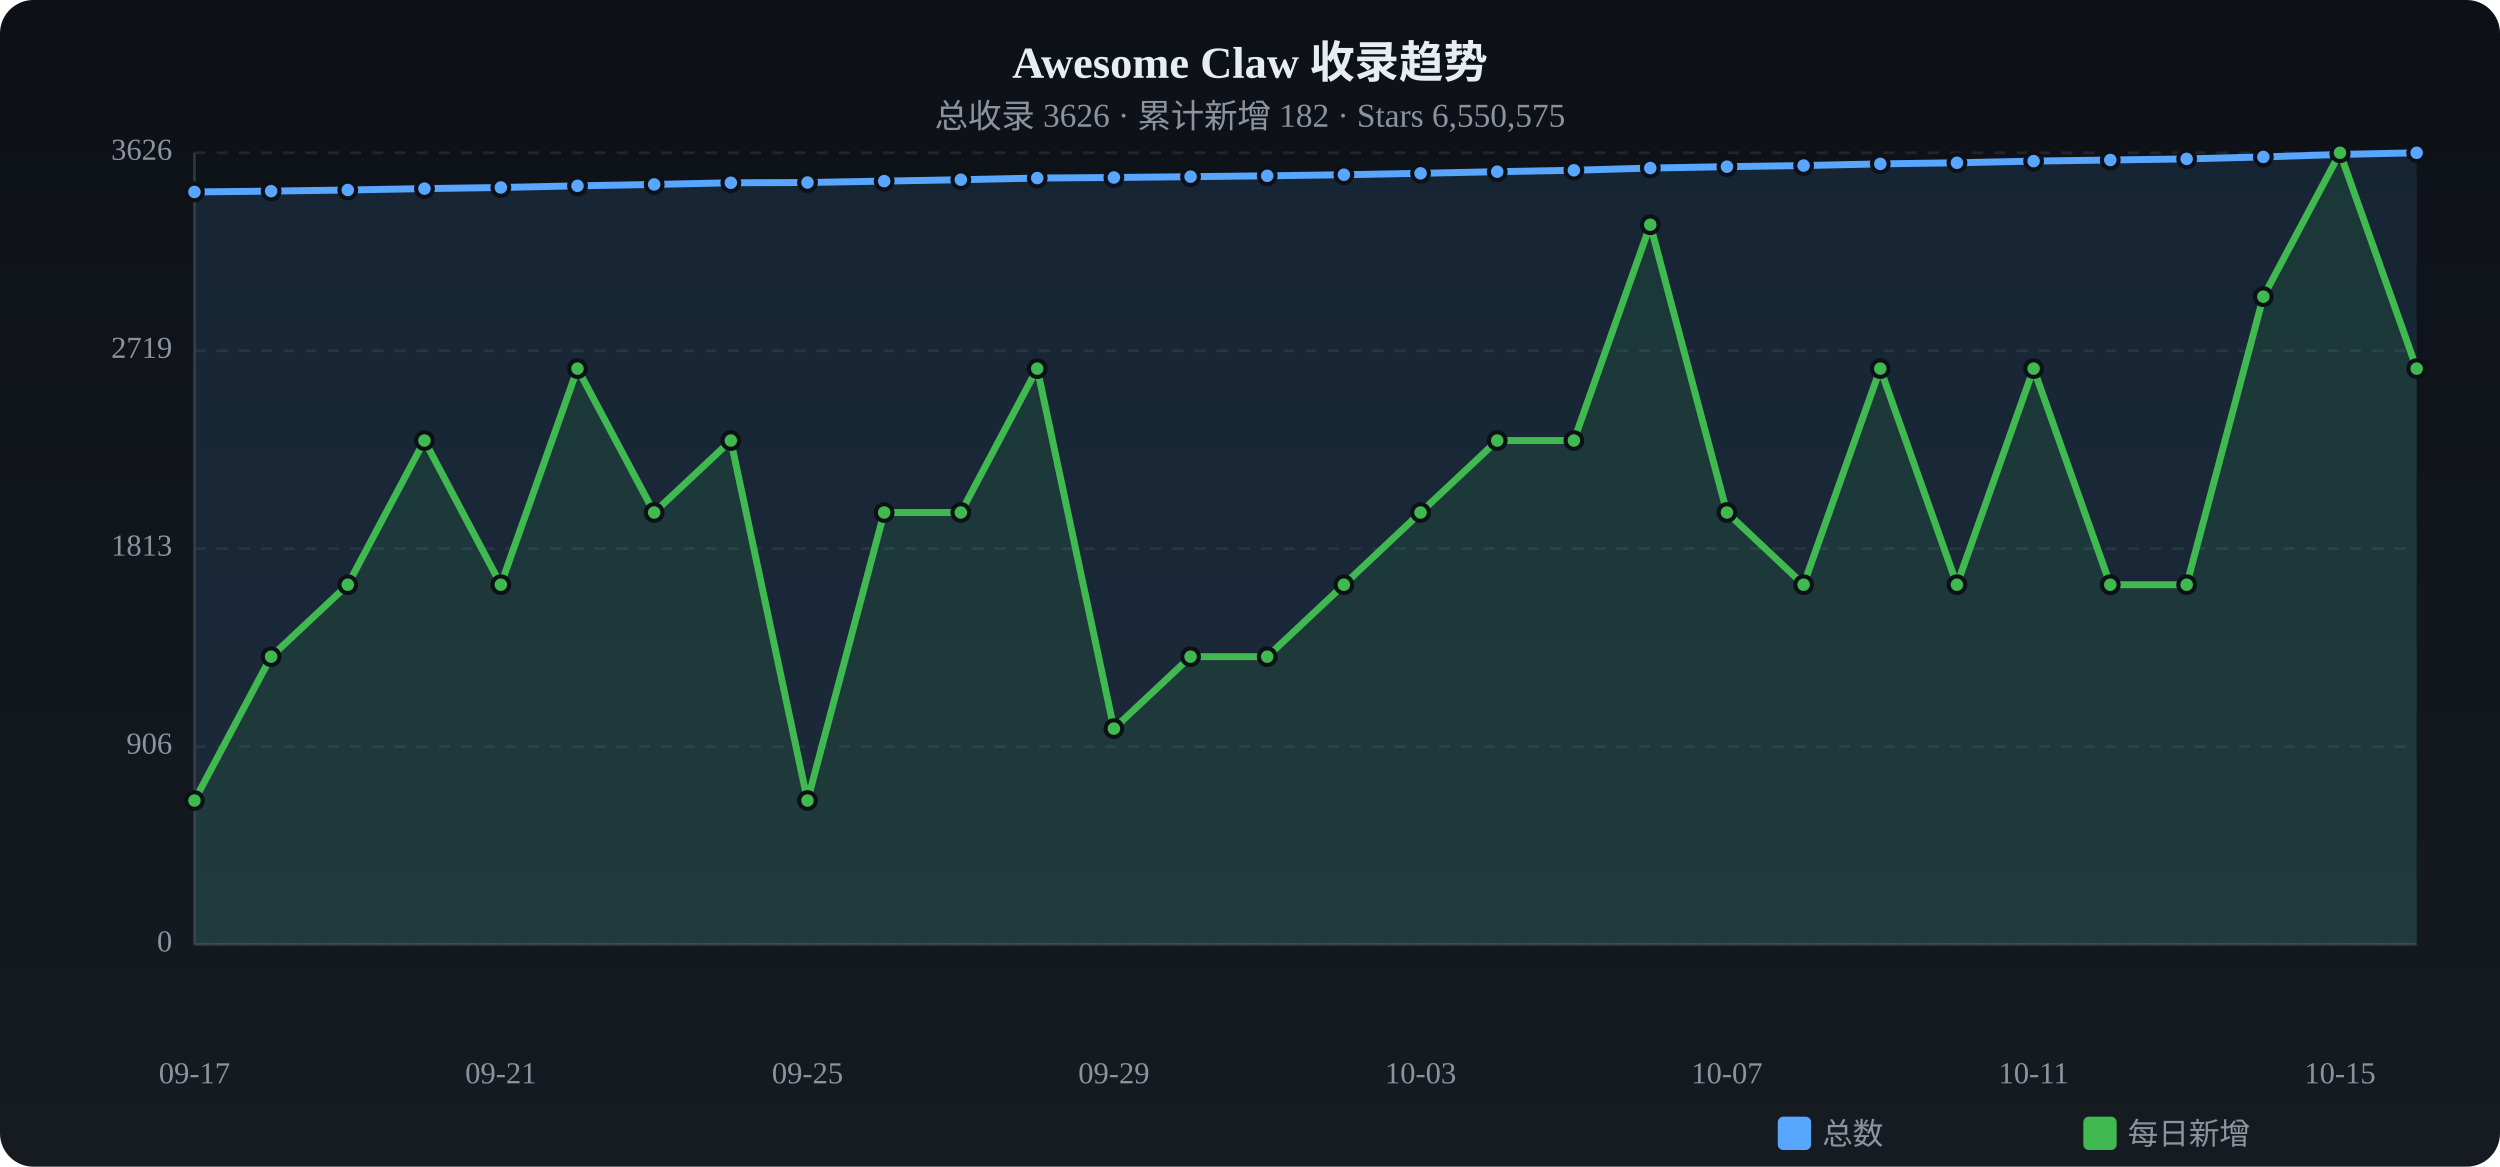
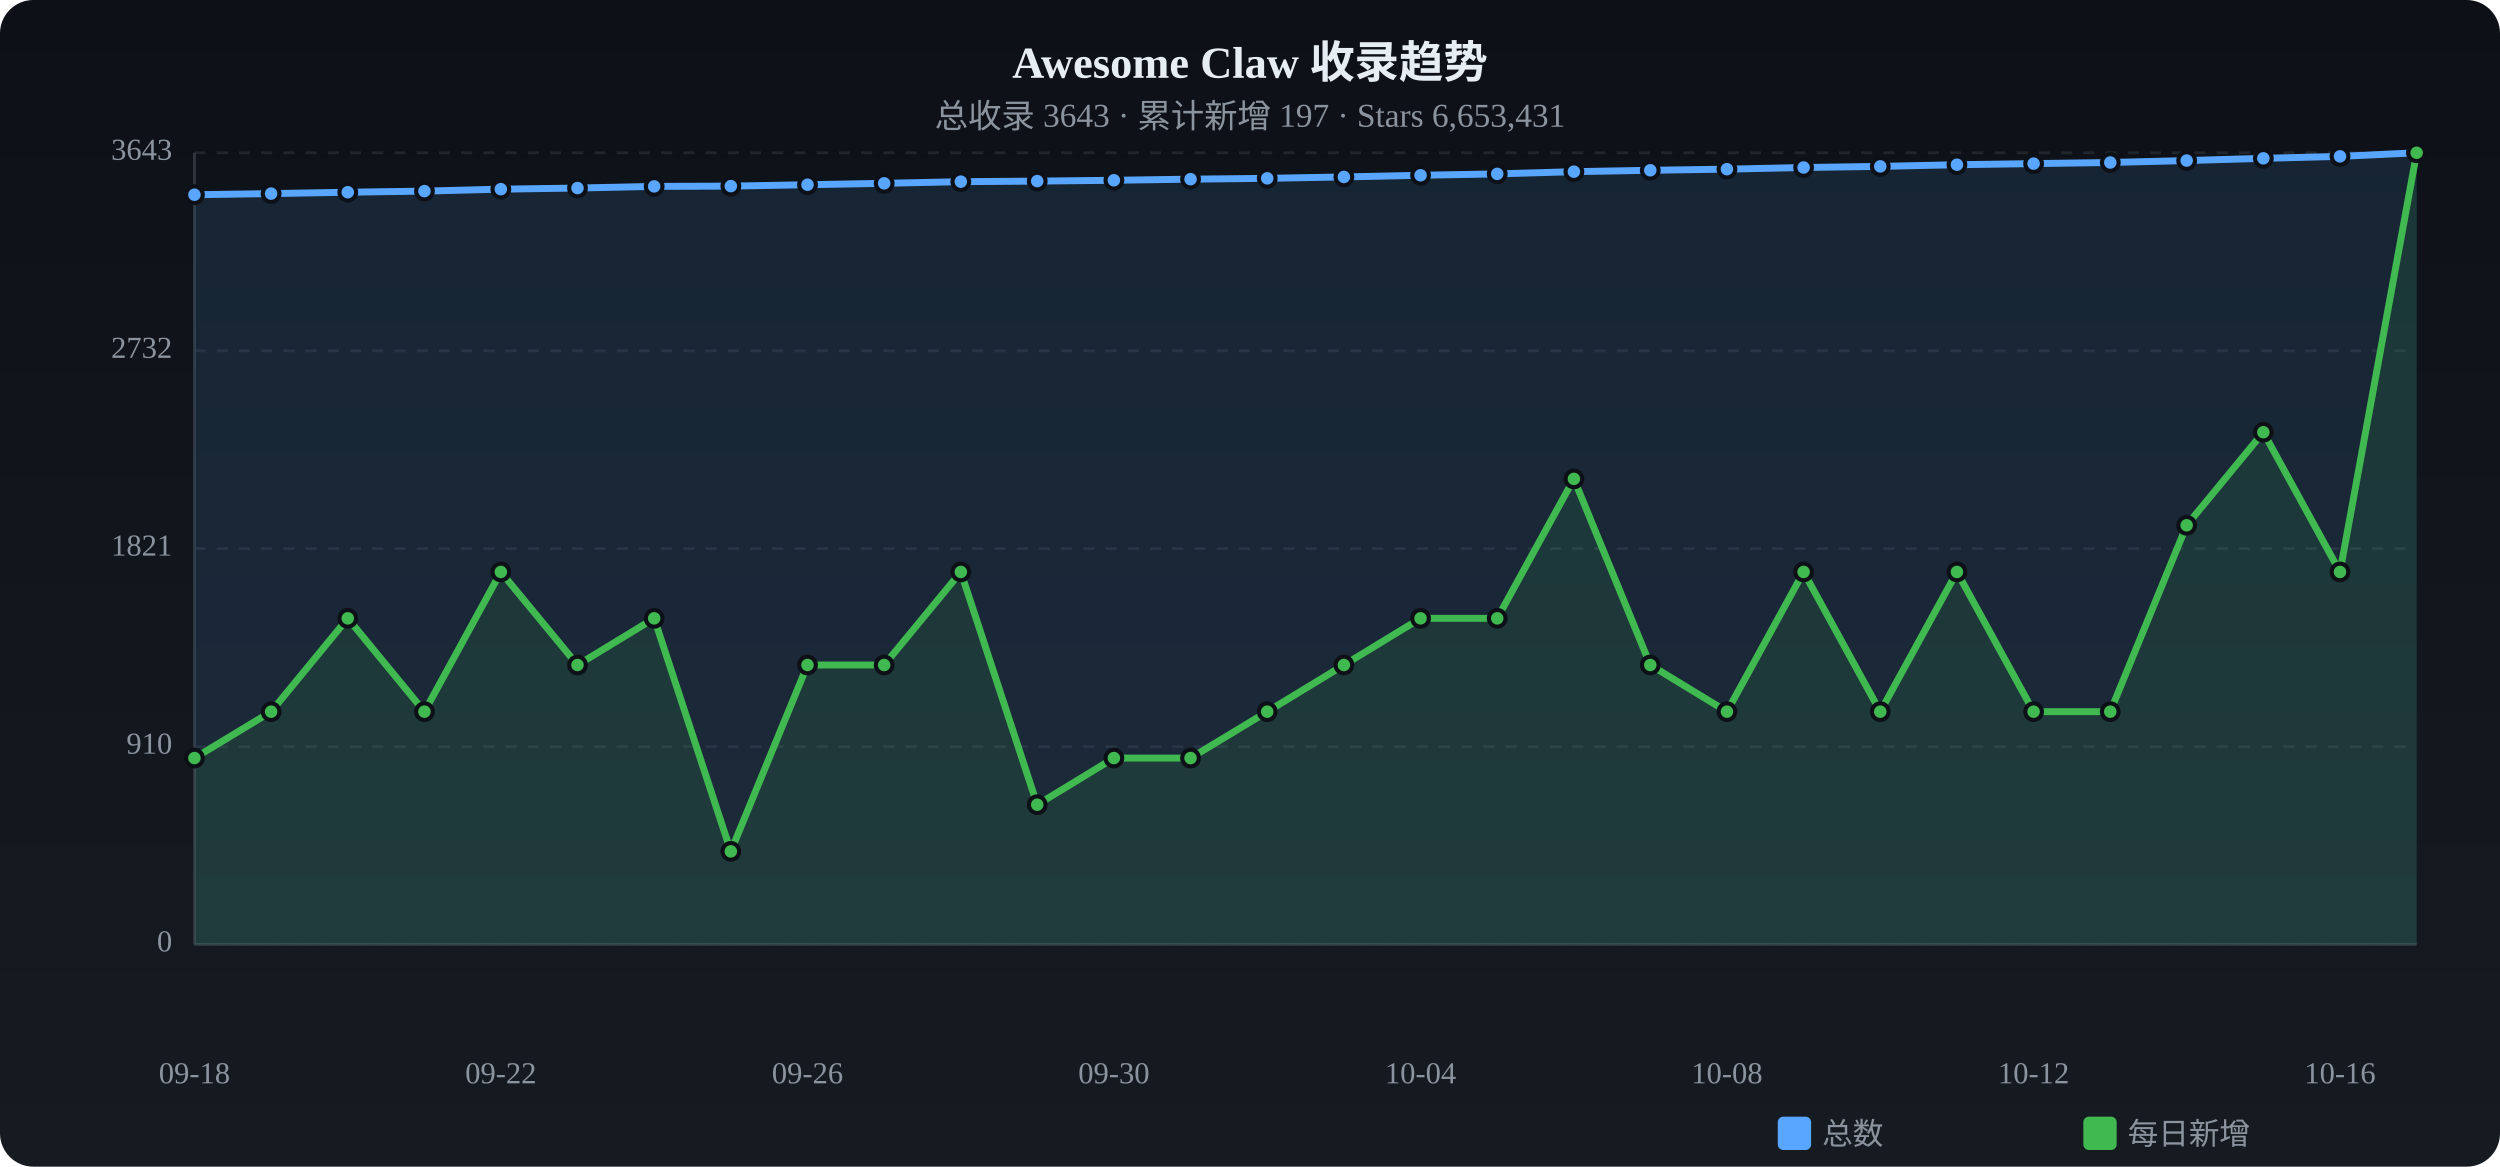
<svg xmlns="http://www.w3.org/2000/svg" viewBox="0 0 900 420" width="900" height="420">
  <defs>
    <linearGradient id="tbg" x1="0%" y1="0%" x2="0%" y2="100%">
      <stop offset="0%" stop-color="#0d1117" />
      <stop offset="100%" stop-color="#161b22" />
    </linearGradient>
  </defs>
  <rect width="900" height="420" rx="12" fill="url(#tbg)" />
  <text x="450.0" y="28" text-anchor="middle" fill="#e6edf3" font-size="16" font-weight="bold">Awesome Claw 收录趋势</text>
-   <text x="450.0" y="46" text-anchor="middle" fill="#8b949e" font-size="12">总收录 3626 · 累计新增 182 · Stars 6,550,575</text>
+   <text x="450.0" y="46" text-anchor="middle" fill="#8b949e" font-size="12">总收录 3643 · 累计新增 197 · Stars 6,653,431</text>
  <text x="62" y="340.0" text-anchor="end" fill="#8b949e" font-size="11" dominant-baseline="middle">0</text>
  <line x1="70" y1="340.0" x2="870" y2="340.0" stroke="#21262d" stroke-dasharray="4 4" />
-   <text x="62" y="268.8" text-anchor="end" fill="#8b949e" font-size="11" dominant-baseline="middle">906</text>
+   <text x="62" y="268.8" text-anchor="end" fill="#8b949e" font-size="11" dominant-baseline="middle">910</text>
  <line x1="70" y1="268.8" x2="870" y2="268.8" stroke="#21262d" stroke-dasharray="4 4" />
-   <text x="62" y="197.5" text-anchor="end" fill="#8b949e" font-size="11" dominant-baseline="middle">1813</text>
+   <text x="62" y="197.5" text-anchor="end" fill="#8b949e" font-size="11" dominant-baseline="middle">1821</text>
  <line x1="70" y1="197.5" x2="870" y2="197.5" stroke="#21262d" stroke-dasharray="4 4" />
-   <text x="62" y="126.3" text-anchor="end" fill="#8b949e" font-size="11" dominant-baseline="middle">2719</text>
+   <text x="62" y="126.3" text-anchor="end" fill="#8b949e" font-size="11" dominant-baseline="middle">2732</text>
  <line x1="70" y1="126.3" x2="870" y2="126.3" stroke="#21262d" stroke-dasharray="4 4" />
-   <text x="62" y="55.0" text-anchor="end" fill="#8b949e" font-size="11" dominant-baseline="middle">3626</text>
+   <text x="62" y="55.0" text-anchor="end" fill="#8b949e" font-size="11" dominant-baseline="middle">3643</text>
  <line x1="70" y1="55.0" x2="870" y2="55.0" stroke="#21262d" stroke-dasharray="4 4" />
  <line x1="70" y1="55" x2="70" y2="340" stroke="#30363d" />
  <line x1="70" y1="340" x2="870" y2="340" stroke="#30363d" />
-   <path d="M70.0,69.1 L97.6,68.8 L125.2,68.4 L152.8,67.9 L180.3,67.5 L207.9,66.9 L235.5,66.4 L263.1,65.8 L290.7,65.7 L318.3,65.2 L345.9,64.7 L373.4,64.1 L401.0,63.9 L428.6,63.6 L456.2,63.3 L483.8,62.9 L511.4,62.4 L539.0,61.8 L566.6,61.3 L594.1,60.5 L621.7,60.0 L649.3,59.6 L676.9,59.0 L704.5,58.6 L732.1,58.0 L759.7,57.6 L787.2,57.2 L814.8,56.5 L842.4,55.6 L870.0,55.0 L870.0,340 L70.0,340 Z" fill="#58a6ff" opacity="0.12" />
-   <polyline points="70.0,69.1 97.6,68.8 125.2,68.4 152.8,67.9 180.3,67.5 207.9,66.9 235.5,66.4 263.1,65.8 290.7,65.7 318.3,65.2 345.9,64.7 373.4,64.1 401.0,63.9 428.6,63.6 456.2,63.3 483.8,62.9 511.4,62.4 539.0,61.8 566.6,61.3 594.1,60.5 621.7,60.0 649.3,59.6 676.9,59.0 704.5,58.6 732.1,58.0 759.7,57.6 787.2,57.2 814.8,56.5 842.4,55.6 870.0,55.0" fill="none" stroke="#58a6ff" stroke-width="2.5" stroke-linecap="round" stroke-linejoin="round" />
-   <circle cx="70.0" cy="69.1" r="3" fill="#58a6ff" stroke="#0d1117" stroke-width="1.5" />
-   <circle cx="97.6" cy="68.8" r="3" fill="#58a6ff" stroke="#0d1117" stroke-width="1.5" />
-   <circle cx="125.2" cy="68.4" r="3" fill="#58a6ff" stroke="#0d1117" stroke-width="1.5" />
-   <circle cx="152.8" cy="67.9" r="3" fill="#58a6ff" stroke="#0d1117" stroke-width="1.5" />
-   <circle cx="180.3" cy="67.5" r="3" fill="#58a6ff" stroke="#0d1117" stroke-width="1.5" />
-   <circle cx="207.9" cy="66.9" r="3" fill="#58a6ff" stroke="#0d1117" stroke-width="1.5" />
-   <circle cx="235.5" cy="66.4" r="3" fill="#58a6ff" stroke="#0d1117" stroke-width="1.5" />
-   <circle cx="263.1" cy="65.8" r="3" fill="#58a6ff" stroke="#0d1117" stroke-width="1.5" />
-   <circle cx="290.7" cy="65.7" r="3" fill="#58a6ff" stroke="#0d1117" stroke-width="1.5" />
-   <circle cx="318.3" cy="65.2" r="3" fill="#58a6ff" stroke="#0d1117" stroke-width="1.5" />
-   <circle cx="345.9" cy="64.7" r="3" fill="#58a6ff" stroke="#0d1117" stroke-width="1.5" />
-   <circle cx="373.4" cy="64.1" r="3" fill="#58a6ff" stroke="#0d1117" stroke-width="1.5" />
-   <circle cx="401.0" cy="63.9" r="3" fill="#58a6ff" stroke="#0d1117" stroke-width="1.5" />
-   <circle cx="428.6" cy="63.6" r="3" fill="#58a6ff" stroke="#0d1117" stroke-width="1.5" />
-   <circle cx="456.2" cy="63.3" r="3" fill="#58a6ff" stroke="#0d1117" stroke-width="1.5" />
-   <circle cx="483.8" cy="62.9" r="3" fill="#58a6ff" stroke="#0d1117" stroke-width="1.5" />
-   <circle cx="511.4" cy="62.4" r="3" fill="#58a6ff" stroke="#0d1117" stroke-width="1.5" />
-   <circle cx="539.0" cy="61.8" r="3" fill="#58a6ff" stroke="#0d1117" stroke-width="1.5" />
-   <circle cx="566.6" cy="61.3" r="3" fill="#58a6ff" stroke="#0d1117" stroke-width="1.5" />
-   <circle cx="594.1" cy="60.5" r="3" fill="#58a6ff" stroke="#0d1117" stroke-width="1.5" />
-   <circle cx="621.7" cy="60.0" r="3" fill="#58a6ff" stroke="#0d1117" stroke-width="1.5" />
-   <circle cx="649.3" cy="59.6" r="3" fill="#58a6ff" stroke="#0d1117" stroke-width="1.5" />
-   <circle cx="676.9" cy="59.0" r="3" fill="#58a6ff" stroke="#0d1117" stroke-width="1.5" />
-   <circle cx="704.5" cy="58.6" r="3" fill="#58a6ff" stroke="#0d1117" stroke-width="1.5" />
-   <circle cx="732.1" cy="58.0" r="3" fill="#58a6ff" stroke="#0d1117" stroke-width="1.5" />
-   <circle cx="759.7" cy="57.6" r="3" fill="#58a6ff" stroke="#0d1117" stroke-width="1.5" />
-   <circle cx="787.2" cy="57.2" r="3" fill="#58a6ff" stroke="#0d1117" stroke-width="1.5" />
-   <circle cx="814.8" cy="56.5" r="3" fill="#58a6ff" stroke="#0d1117" stroke-width="1.5" />
-   <circle cx="842.4" cy="55.6" r="3" fill="#58a6ff" stroke="#0d1117" stroke-width="1.5" />
+   <path d="M70.0,70.1 L97.6,69.7 L125.2,69.2 L152.8,68.8 L180.3,68.1 L207.9,67.7 L235.5,67.1 L263.1,67.0 L290.7,66.5 L318.3,66.0 L345.9,65.4 L373.4,65.2 L401.0,64.9 L428.6,64.5 L456.2,64.2 L483.8,63.7 L511.4,63.1 L539.0,62.6 L566.6,61.8 L594.1,61.3 L621.7,60.9 L649.3,60.3 L676.9,59.9 L704.5,59.3 L732.1,58.9 L759.7,58.5 L787.2,57.8 L814.8,57.0 L842.4,56.3 L870.0,55.0 L870.0,340 L70.0,340 Z" fill="#58a6ff" opacity="0.12" />
+   <polyline points="70.0,70.1 97.6,69.7 125.2,69.2 152.8,68.8 180.3,68.1 207.9,67.7 235.5,67.1 263.1,67.0 290.7,66.5 318.3,66.0 345.9,65.4 373.4,65.2 401.0,64.9 428.6,64.5 456.2,64.2 483.8,63.7 511.4,63.1 539.0,62.6 566.6,61.8 594.1,61.3 621.7,60.9 649.3,60.3 676.9,59.9 704.5,59.3 732.1,58.9 759.7,58.5 787.2,57.8 814.8,57.0 842.4,56.3 870.0,55.0" fill="none" stroke="#58a6ff" stroke-width="2.5" stroke-linecap="round" stroke-linejoin="round" />
+   <circle cx="70.0" cy="70.1" r="3" fill="#58a6ff" stroke="#0d1117" stroke-width="1.5" />
+   <circle cx="97.6" cy="69.7" r="3" fill="#58a6ff" stroke="#0d1117" stroke-width="1.5" />
+   <circle cx="125.2" cy="69.2" r="3" fill="#58a6ff" stroke="#0d1117" stroke-width="1.5" />
+   <circle cx="152.8" cy="68.8" r="3" fill="#58a6ff" stroke="#0d1117" stroke-width="1.5" />
+   <circle cx="180.3" cy="68.1" r="3" fill="#58a6ff" stroke="#0d1117" stroke-width="1.5" />
+   <circle cx="207.9" cy="67.7" r="3" fill="#58a6ff" stroke="#0d1117" stroke-width="1.5" />
+   <circle cx="235.5" cy="67.1" r="3" fill="#58a6ff" stroke="#0d1117" stroke-width="1.5" />
+   <circle cx="263.1" cy="67.0" r="3" fill="#58a6ff" stroke="#0d1117" stroke-width="1.5" />
+   <circle cx="290.7" cy="66.5" r="3" fill="#58a6ff" stroke="#0d1117" stroke-width="1.5" />
+   <circle cx="318.3" cy="66.0" r="3" fill="#58a6ff" stroke="#0d1117" stroke-width="1.5" />
+   <circle cx="345.9" cy="65.4" r="3" fill="#58a6ff" stroke="#0d1117" stroke-width="1.5" />
+   <circle cx="373.4" cy="65.2" r="3" fill="#58a6ff" stroke="#0d1117" stroke-width="1.5" />
+   <circle cx="401.0" cy="64.9" r="3" fill="#58a6ff" stroke="#0d1117" stroke-width="1.5" />
+   <circle cx="428.6" cy="64.5" r="3" fill="#58a6ff" stroke="#0d1117" stroke-width="1.5" />
+   <circle cx="456.2" cy="64.2" r="3" fill="#58a6ff" stroke="#0d1117" stroke-width="1.5" />
+   <circle cx="483.8" cy="63.7" r="3" fill="#58a6ff" stroke="#0d1117" stroke-width="1.5" />
+   <circle cx="511.4" cy="63.1" r="3" fill="#58a6ff" stroke="#0d1117" stroke-width="1.5" />
+   <circle cx="539.0" cy="62.6" r="3" fill="#58a6ff" stroke="#0d1117" stroke-width="1.5" />
+   <circle cx="566.6" cy="61.8" r="3" fill="#58a6ff" stroke="#0d1117" stroke-width="1.5" />
+   <circle cx="594.1" cy="61.3" r="3" fill="#58a6ff" stroke="#0d1117" stroke-width="1.5" />
+   <circle cx="621.7" cy="60.9" r="3" fill="#58a6ff" stroke="#0d1117" stroke-width="1.5" />
+   <circle cx="649.3" cy="60.3" r="3" fill="#58a6ff" stroke="#0d1117" stroke-width="1.5" />
+   <circle cx="676.9" cy="59.9" r="3" fill="#58a6ff" stroke="#0d1117" stroke-width="1.5" />
+   <circle cx="704.5" cy="59.3" r="3" fill="#58a6ff" stroke="#0d1117" stroke-width="1.5" />
+   <circle cx="732.1" cy="58.9" r="3" fill="#58a6ff" stroke="#0d1117" stroke-width="1.5" />
+   <circle cx="759.7" cy="58.5" r="3" fill="#58a6ff" stroke="#0d1117" stroke-width="1.5" />
+   <circle cx="787.2" cy="57.8" r="3" fill="#58a6ff" stroke="#0d1117" stroke-width="1.5" />
+   <circle cx="814.8" cy="57.0" r="3" fill="#58a6ff" stroke="#0d1117" stroke-width="1.5" />
+   <circle cx="842.4" cy="56.3" r="3" fill="#58a6ff" stroke="#0d1117" stroke-width="1.5" />
  <circle cx="870.0" cy="55.0" r="3" fill="#58a6ff" stroke="#0d1117" stroke-width="1.5" />
-   <path d="M70.0,288.2 L97.6,236.4 L125.2,210.5 L152.8,158.6 L180.3,210.5 L207.9,132.7 L235.5,184.5 L263.1,158.6 L290.7,288.2 L318.3,184.5 L345.9,184.5 L373.4,132.7 L401.0,262.3 L428.6,236.4 L456.2,236.4 L483.8,210.5 L511.4,184.5 L539.0,158.6 L566.6,158.6 L594.1,80.9 L621.7,184.5 L649.3,210.5 L676.9,132.7 L704.5,210.5 L732.1,132.7 L759.7,210.5 L787.2,210.5 L814.8,106.8 L842.4,55.0 L870.0,132.7 L870.0,340 L70.0,340 Z" fill="#3fb950" opacity="0.12" />
-   <polyline points="70.0,288.2 97.6,236.4 125.2,210.5 152.8,158.6 180.3,210.5 207.9,132.7 235.5,184.5 263.1,158.6 290.7,288.2 318.3,184.5 345.9,184.5 373.4,132.7 401.0,262.3 428.6,236.4 456.2,236.4 483.8,210.5 511.4,184.5 539.0,158.6 566.6,158.6 594.1,80.9 621.7,184.5 649.3,210.5 676.9,132.7 704.5,210.5 732.1,132.7 759.7,210.5 787.2,210.5 814.8,106.8 842.4,55.0 870.0,132.7" fill="none" stroke="#3fb950" stroke-width="2.5" stroke-linecap="round" stroke-linejoin="round" />
-   <circle cx="70.0" cy="288.2" r="3" fill="#3fb950" stroke="#0d1117" stroke-width="1.5" />
-   <circle cx="97.6" cy="236.4" r="3" fill="#3fb950" stroke="#0d1117" stroke-width="1.5" />
-   <circle cx="125.2" cy="210.5" r="3" fill="#3fb950" stroke="#0d1117" stroke-width="1.5" />
-   <circle cx="152.8" cy="158.6" r="3" fill="#3fb950" stroke="#0d1117" stroke-width="1.5" />
-   <circle cx="180.3" cy="210.5" r="3" fill="#3fb950" stroke="#0d1117" stroke-width="1.5" />
-   <circle cx="207.9" cy="132.7" r="3" fill="#3fb950" stroke="#0d1117" stroke-width="1.5" />
-   <circle cx="235.5" cy="184.5" r="3" fill="#3fb950" stroke="#0d1117" stroke-width="1.5" />
-   <circle cx="263.1" cy="158.6" r="3" fill="#3fb950" stroke="#0d1117" stroke-width="1.5" />
-   <circle cx="290.7" cy="288.2" r="3" fill="#3fb950" stroke="#0d1117" stroke-width="1.5" />
-   <circle cx="318.3" cy="184.5" r="3" fill="#3fb950" stroke="#0d1117" stroke-width="1.5" />
-   <circle cx="345.9" cy="184.5" r="3" fill="#3fb950" stroke="#0d1117" stroke-width="1.5" />
-   <circle cx="373.4" cy="132.7" r="3" fill="#3fb950" stroke="#0d1117" stroke-width="1.5" />
-   <circle cx="401.0" cy="262.3" r="3" fill="#3fb950" stroke="#0d1117" stroke-width="1.5" />
-   <circle cx="428.6" cy="236.4" r="3" fill="#3fb950" stroke="#0d1117" stroke-width="1.5" />
-   <circle cx="456.2" cy="236.4" r="3" fill="#3fb950" stroke="#0d1117" stroke-width="1.5" />
-   <circle cx="483.8" cy="210.5" r="3" fill="#3fb950" stroke="#0d1117" stroke-width="1.5" />
-   <circle cx="511.4" cy="184.5" r="3" fill="#3fb950" stroke="#0d1117" stroke-width="1.5" />
-   <circle cx="539.0" cy="158.6" r="3" fill="#3fb950" stroke="#0d1117" stroke-width="1.5" />
-   <circle cx="566.6" cy="158.6" r="3" fill="#3fb950" stroke="#0d1117" stroke-width="1.5" />
-   <circle cx="594.1" cy="80.9" r="3" fill="#3fb950" stroke="#0d1117" stroke-width="1.5" />
-   <circle cx="621.7" cy="184.5" r="3" fill="#3fb950" stroke="#0d1117" stroke-width="1.5" />
-   <circle cx="649.3" cy="210.5" r="3" fill="#3fb950" stroke="#0d1117" stroke-width="1.5" />
-   <circle cx="676.9" cy="132.7" r="3" fill="#3fb950" stroke="#0d1117" stroke-width="1.5" />
-   <circle cx="704.5" cy="210.5" r="3" fill="#3fb950" stroke="#0d1117" stroke-width="1.5" />
-   <circle cx="732.1" cy="132.7" r="3" fill="#3fb950" stroke="#0d1117" stroke-width="1.5" />
-   <circle cx="759.7" cy="210.5" r="3" fill="#3fb950" stroke="#0d1117" stroke-width="1.5" />
-   <circle cx="787.2" cy="210.5" r="3" fill="#3fb950" stroke="#0d1117" stroke-width="1.5" />
-   <circle cx="814.8" cy="106.8" r="3" fill="#3fb950" stroke="#0d1117" stroke-width="1.5" />
-   <circle cx="842.4" cy="55.0" r="3" fill="#3fb950" stroke="#0d1117" stroke-width="1.5" />
-   <circle cx="870.0" cy="132.7" r="3" fill="#3fb950" stroke="#0d1117" stroke-width="1.5" />
-   <text x="70.0" y="390" text-anchor="middle" fill="#8b949e" font-size="11">09-17</text>
-   <text x="180.3" y="390" text-anchor="middle" fill="#8b949e" font-size="11">09-21</text>
-   <text x="290.7" y="390" text-anchor="middle" fill="#8b949e" font-size="11">09-25</text>
-   <text x="401.0" y="390" text-anchor="middle" fill="#8b949e" font-size="11">09-29</text>
-   <text x="511.4" y="390" text-anchor="middle" fill="#8b949e" font-size="11">10-03</text>
-   <text x="621.7" y="390" text-anchor="middle" fill="#8b949e" font-size="11">10-07</text>
-   <text x="732.1" y="390" text-anchor="middle" fill="#8b949e" font-size="11">10-11</text>
-   <text x="842.4" y="390" text-anchor="middle" fill="#8b949e" font-size="11">10-15</text>
+   <path d="M70.0,272.9 L97.6,256.2 L125.2,222.6 L152.8,256.2 L180.3,205.9 L207.9,239.4 L235.5,222.6 L263.1,306.5 L290.7,239.4 L318.3,239.4 L345.9,205.9 L373.4,289.7 L401.0,272.9 L428.6,272.9 L456.2,256.2 L483.8,239.4 L511.4,222.6 L539.0,222.6 L566.6,172.4 L594.1,239.4 L621.7,256.2 L649.3,205.9 L676.9,256.2 L704.5,205.9 L732.1,256.2 L759.7,256.2 L787.2,189.1 L814.8,155.6 L842.4,205.9 L870.0,55.0 L870.0,340 L70.0,340 Z" fill="#3fb950" opacity="0.12" />
+   <polyline points="70.0,272.9 97.6,256.2 125.2,222.6 152.8,256.2 180.3,205.9 207.9,239.4 235.5,222.6 263.1,306.5 290.7,239.4 318.3,239.4 345.9,205.9 373.4,289.7 401.0,272.9 428.6,272.9 456.2,256.2 483.8,239.4 511.4,222.6 539.0,222.6 566.6,172.4 594.1,239.4 621.7,256.2 649.3,205.9 676.9,256.2 704.5,205.9 732.1,256.2 759.7,256.2 787.2,189.1 814.8,155.6 842.4,205.9 870.0,55.0" fill="none" stroke="#3fb950" stroke-width="2.5" stroke-linecap="round" stroke-linejoin="round" />
+   <circle cx="70.0" cy="272.9" r="3" fill="#3fb950" stroke="#0d1117" stroke-width="1.5" />
+   <circle cx="97.6" cy="256.2" r="3" fill="#3fb950" stroke="#0d1117" stroke-width="1.5" />
+   <circle cx="125.2" cy="222.6" r="3" fill="#3fb950" stroke="#0d1117" stroke-width="1.5" />
+   <circle cx="152.8" cy="256.2" r="3" fill="#3fb950" stroke="#0d1117" stroke-width="1.5" />
+   <circle cx="180.3" cy="205.9" r="3" fill="#3fb950" stroke="#0d1117" stroke-width="1.5" />
+   <circle cx="207.9" cy="239.4" r="3" fill="#3fb950" stroke="#0d1117" stroke-width="1.5" />
+   <circle cx="235.5" cy="222.6" r="3" fill="#3fb950" stroke="#0d1117" stroke-width="1.5" />
+   <circle cx="263.1" cy="306.5" r="3" fill="#3fb950" stroke="#0d1117" stroke-width="1.5" />
+   <circle cx="290.7" cy="239.4" r="3" fill="#3fb950" stroke="#0d1117" stroke-width="1.5" />
+   <circle cx="318.3" cy="239.4" r="3" fill="#3fb950" stroke="#0d1117" stroke-width="1.5" />
+   <circle cx="345.9" cy="205.9" r="3" fill="#3fb950" stroke="#0d1117" stroke-width="1.5" />
+   <circle cx="373.4" cy="289.7" r="3" fill="#3fb950" stroke="#0d1117" stroke-width="1.5" />
+   <circle cx="401.0" cy="272.9" r="3" fill="#3fb950" stroke="#0d1117" stroke-width="1.5" />
+   <circle cx="428.6" cy="272.9" r="3" fill="#3fb950" stroke="#0d1117" stroke-width="1.5" />
+   <circle cx="456.2" cy="256.2" r="3" fill="#3fb950" stroke="#0d1117" stroke-width="1.5" />
+   <circle cx="483.8" cy="239.4" r="3" fill="#3fb950" stroke="#0d1117" stroke-width="1.5" />
+   <circle cx="511.4" cy="222.6" r="3" fill="#3fb950" stroke="#0d1117" stroke-width="1.5" />
+   <circle cx="539.0" cy="222.6" r="3" fill="#3fb950" stroke="#0d1117" stroke-width="1.5" />
+   <circle cx="566.6" cy="172.4" r="3" fill="#3fb950" stroke="#0d1117" stroke-width="1.5" />
+   <circle cx="594.1" cy="239.4" r="3" fill="#3fb950" stroke="#0d1117" stroke-width="1.5" />
+   <circle cx="621.7" cy="256.2" r="3" fill="#3fb950" stroke="#0d1117" stroke-width="1.5" />
+   <circle cx="649.3" cy="205.9" r="3" fill="#3fb950" stroke="#0d1117" stroke-width="1.5" />
+   <circle cx="676.9" cy="256.2" r="3" fill="#3fb950" stroke="#0d1117" stroke-width="1.5" />
+   <circle cx="704.5" cy="205.9" r="3" fill="#3fb950" stroke="#0d1117" stroke-width="1.5" />
+   <circle cx="732.1" cy="256.2" r="3" fill="#3fb950" stroke="#0d1117" stroke-width="1.5" />
+   <circle cx="759.7" cy="256.2" r="3" fill="#3fb950" stroke="#0d1117" stroke-width="1.5" />
+   <circle cx="787.2" cy="189.1" r="3" fill="#3fb950" stroke="#0d1117" stroke-width="1.5" />
+   <circle cx="814.8" cy="155.6" r="3" fill="#3fb950" stroke="#0d1117" stroke-width="1.5" />
+   <circle cx="842.4" cy="205.9" r="3" fill="#3fb950" stroke="#0d1117" stroke-width="1.5" />
+   <circle cx="870.0" cy="55.0" r="3" fill="#3fb950" stroke="#0d1117" stroke-width="1.5" />
+   <text x="70.0" y="390" text-anchor="middle" fill="#8b949e" font-size="11">09-18</text>
+   <text x="180.3" y="390" text-anchor="middle" fill="#8b949e" font-size="11">09-22</text>
+   <text x="290.7" y="390" text-anchor="middle" fill="#8b949e" font-size="11">09-26</text>
+   <text x="401.0" y="390" text-anchor="middle" fill="#8b949e" font-size="11">09-30</text>
+   <text x="511.4" y="390" text-anchor="middle" fill="#8b949e" font-size="11">10-04</text>
+   <text x="621.7" y="390" text-anchor="middle" fill="#8b949e" font-size="11">10-08</text>
+   <text x="732.1" y="390" text-anchor="middle" fill="#8b949e" font-size="11">10-12</text>
+   <text x="842.4" y="390" text-anchor="middle" fill="#8b949e" font-size="11">10-16</text>
  <rect x="640" y="402" width="12" height="12" rx="2" fill="#58a6ff" />
  <text x="656" y="412" fill="#8b949e" font-size="11">总数</text>
  <rect x="750" y="402" width="12" height="12" rx="2" fill="#3fb950" />
  <text x="766" y="412" fill="#8b949e" font-size="11">每日新增</text>
</svg>
